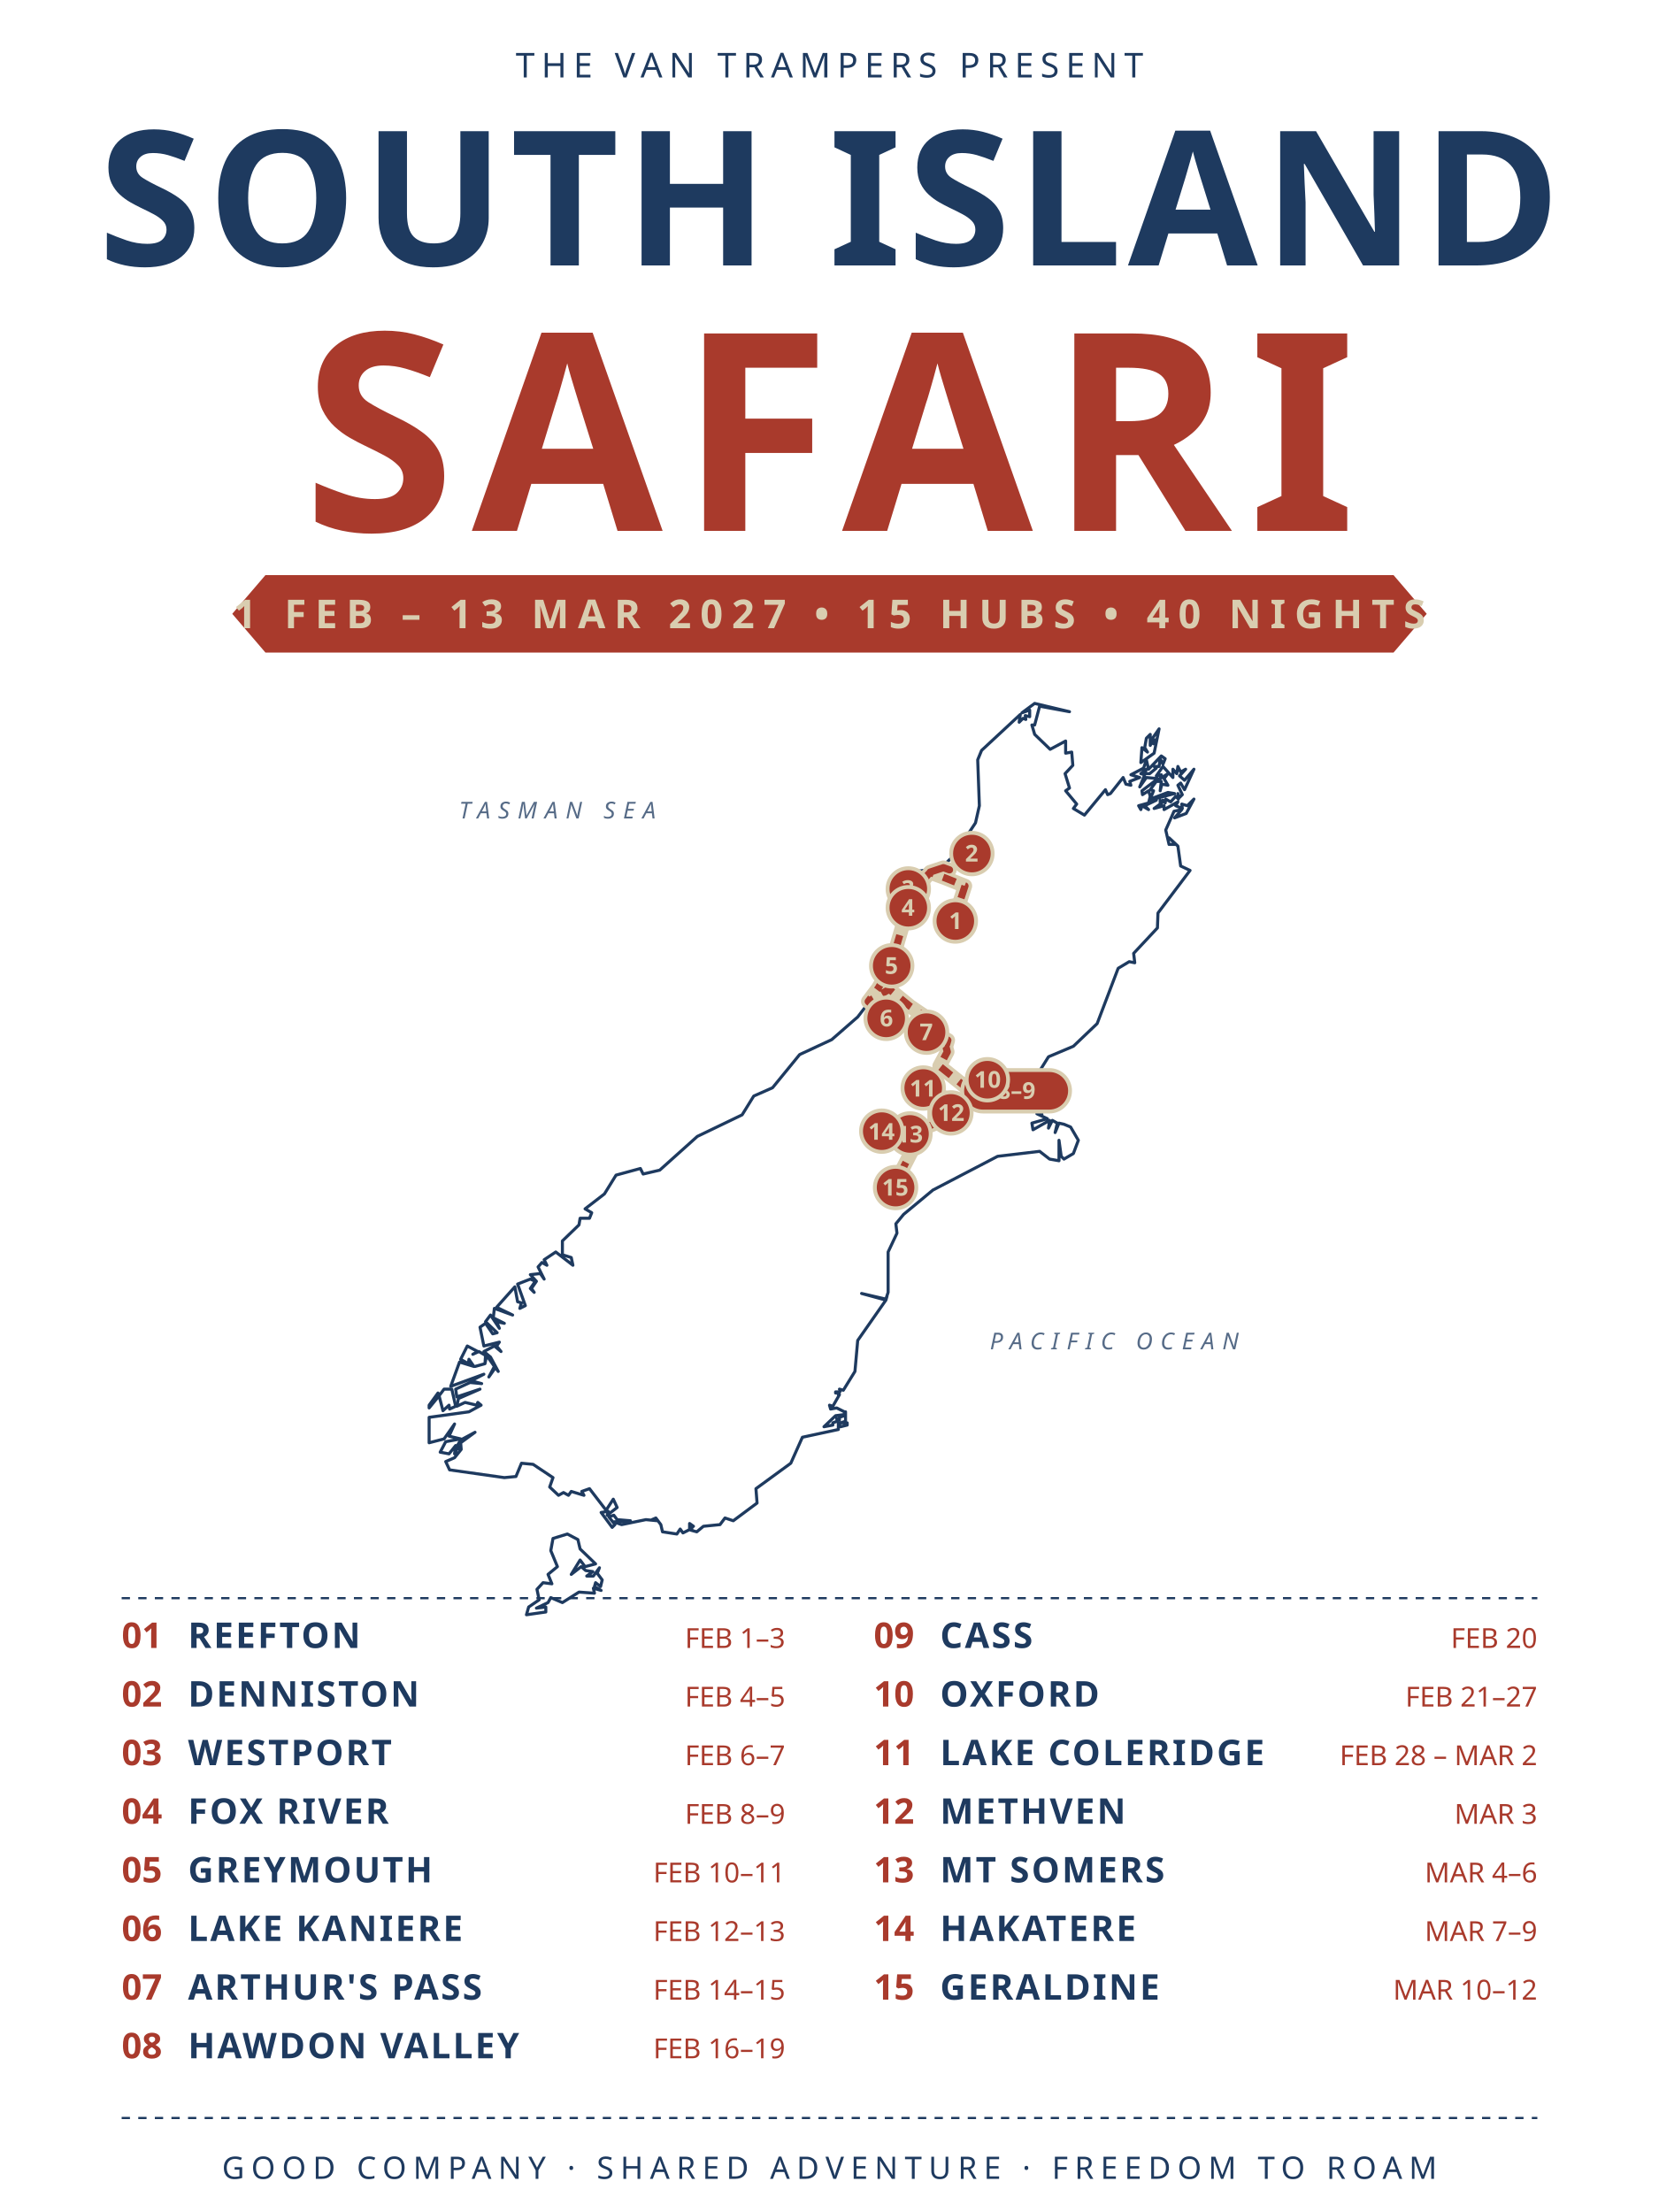
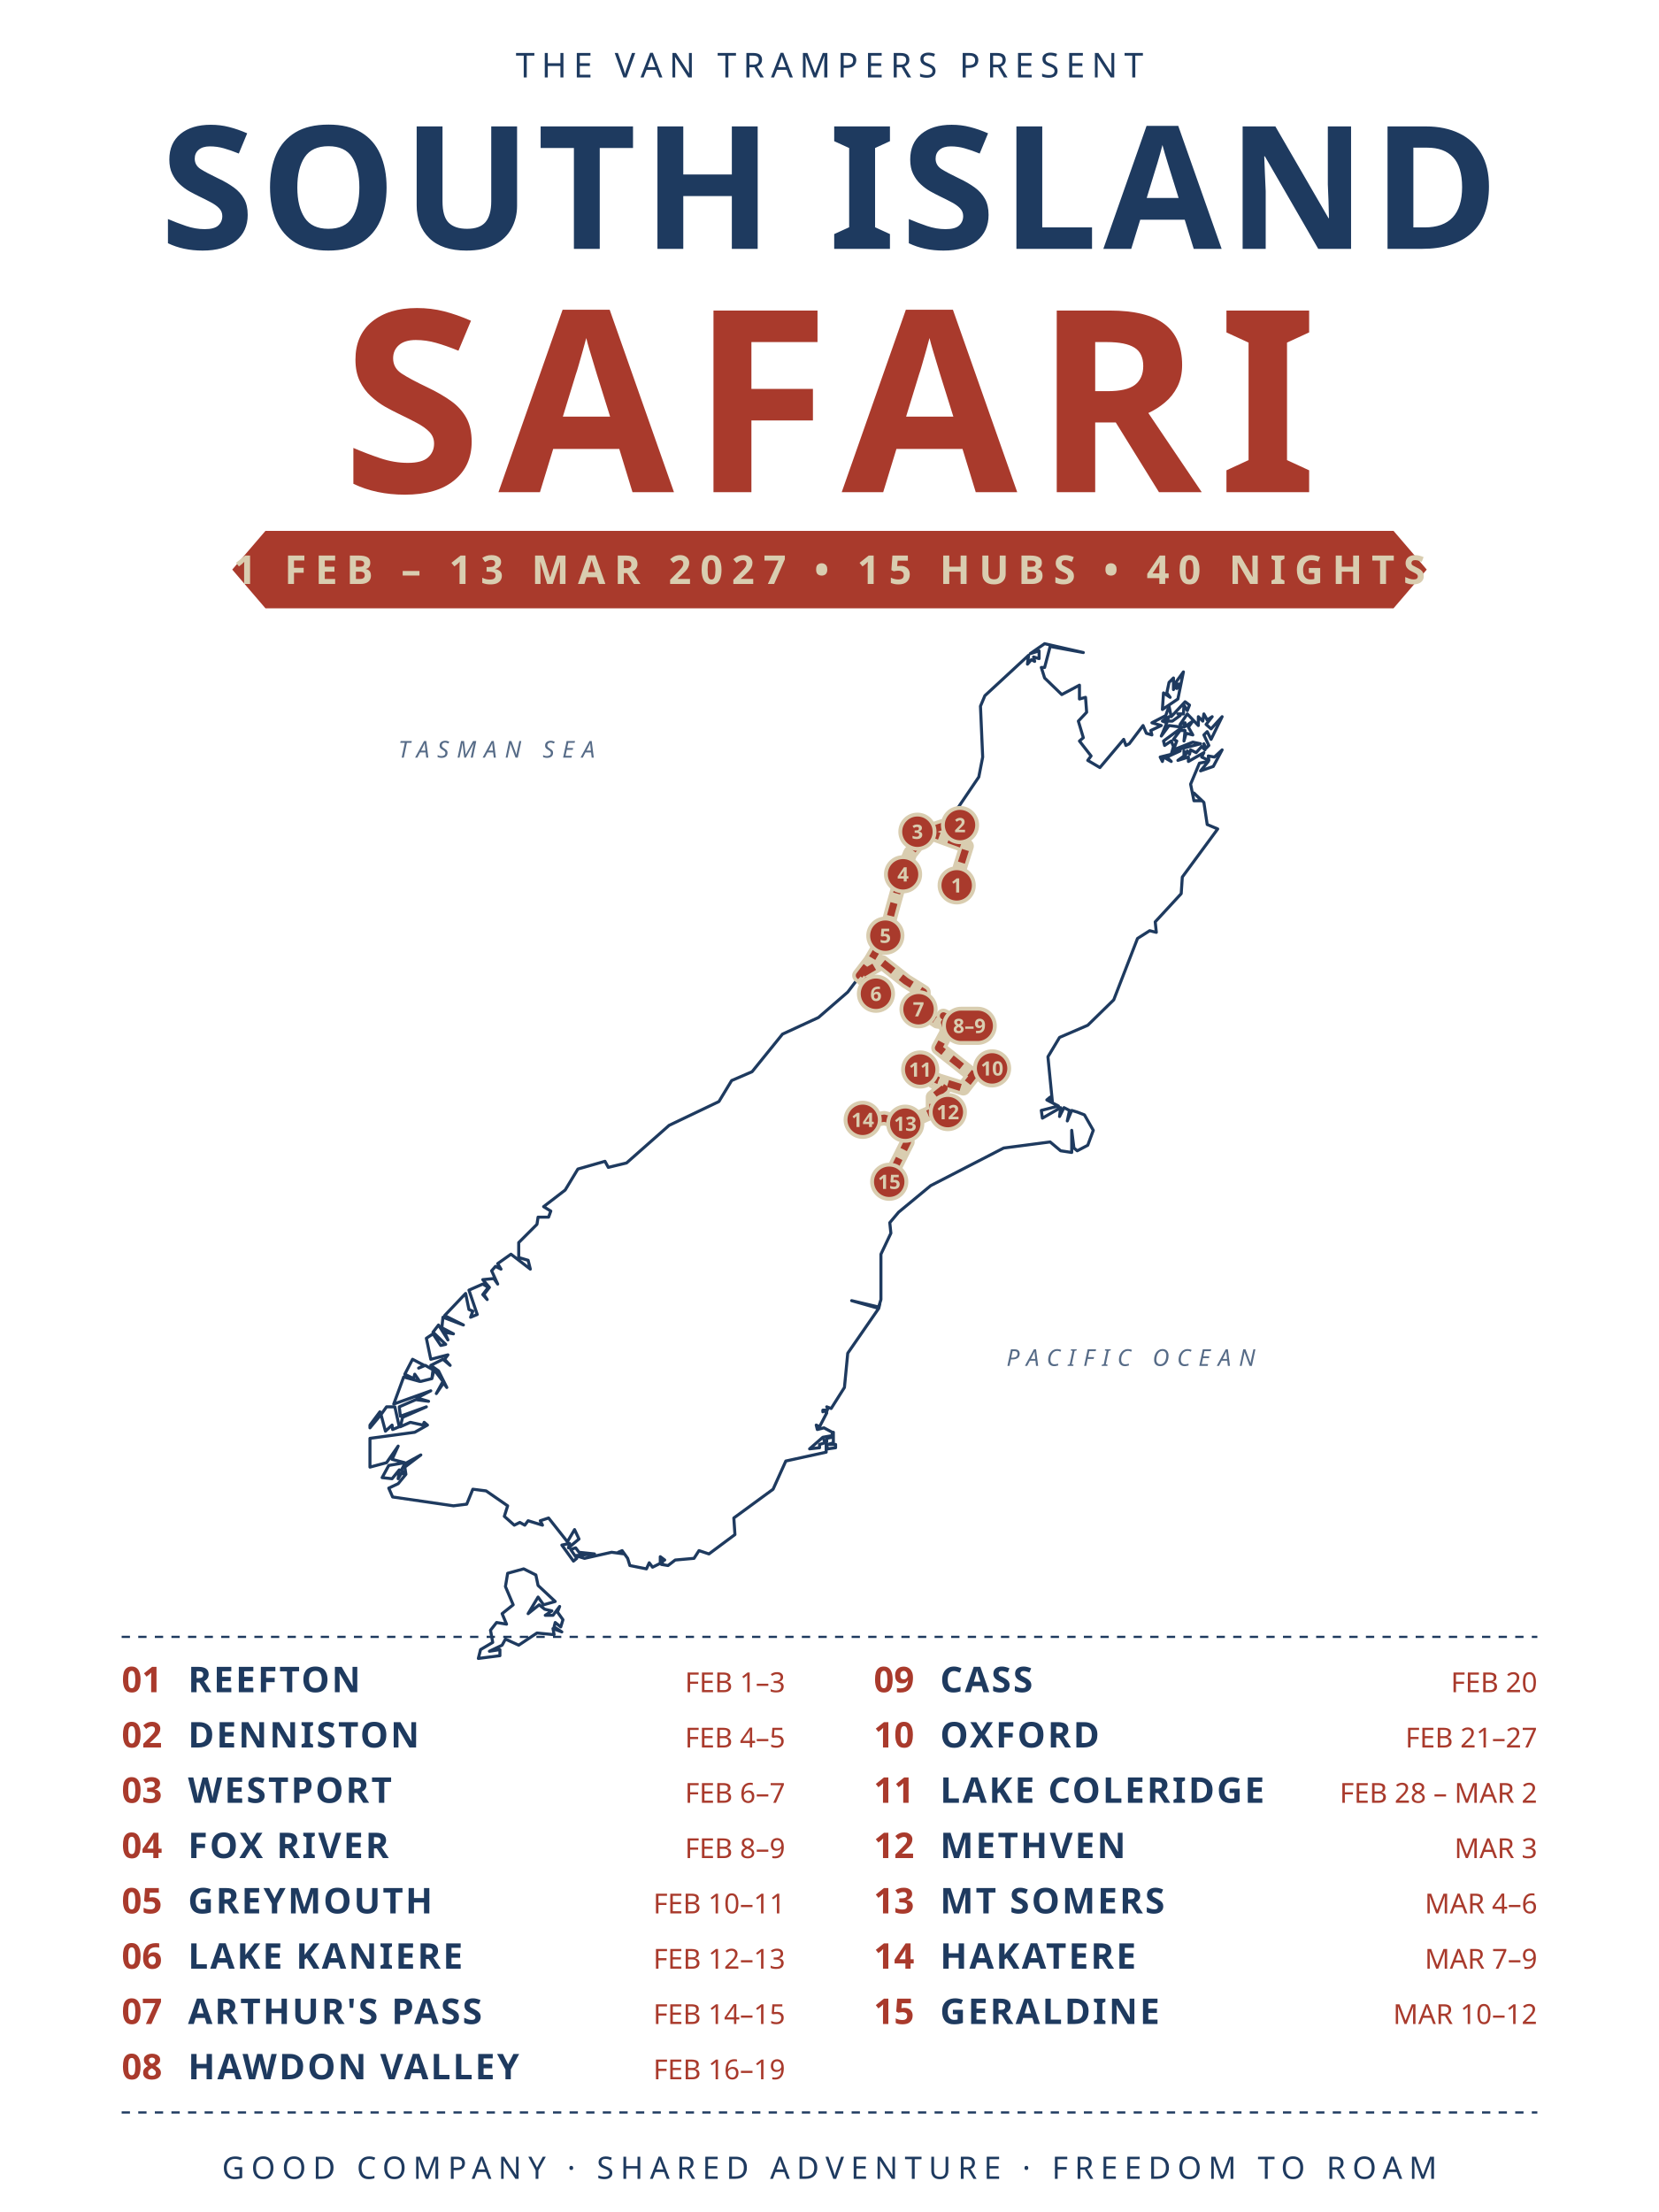
<svg xmlns="http://www.w3.org/2000/svg" viewBox="0 0 300 400" width="300mm" height="400mm">
  <style>
  .kickp{font-family:'Special Elite';font-size:6.2px;letter-spacing:1.2px;fill:#1e3a5f}
-   .t1p{font-family:'Oswald';font-weight:700;font-size:34px;letter-spacing:1px;fill:#1e3a5f}
-   .t2p{font-family:'Oswald';font-weight:700;font-size:50px;letter-spacing:3px;fill:#a93a2c}
+   .t1p{font-family:'Oswald';font-weight:700;font-size:31px;letter-spacing:1px;fill:#1e3a5f}
+   .t2p{font-family:'Oswald';font-weight:700;font-size:46px;letter-spacing:3px;fill:#a93a2c}
  .ribp{fill:#a93a2c} .ribtp{font-family:'Oswald';font-weight:600;font-size:7.2px;letter-spacing:1.6px;fill:#d9cdb0}
  .landp{fill:none;stroke:#1e3a5f;stroke-width:.55;stroke-linejoin:round}
  .route-casep{fill:none;stroke:#d9cdb0;stroke-width:2.6;stroke-linejoin:round}
  .routep{fill:none;stroke:#a93a2c;stroke-width:1.3;stroke-dasharray:2.4 1.8;stroke-linejoin:round}
-   .prp{fill:#a93a2c;stroke:#d9cdb0;stroke-width:.7} .ptp{font-family:'Oswald';font-weight:600;font-size:4.2px;fill:#d9cdb0}
+   .prp{fill:#a93a2c;stroke:#d9cdb0;stroke-width:.7} .ptp{font-family:'Oswald';font-weight:600;font-size:3.6px;fill:#d9cdb0}
  .seap{font-family:'Nunito Sans';font-style:italic;font-size:4.2px;letter-spacing:1.4px;fill:#1e3a5f;opacity:.75}
  .nump{font-family:'Oswald';font-weight:700;font-size:6.4px;fill:#a93a2c}
  .hubp{font-family:'Oswald';font-weight:600;font-size:6.4px;letter-spacing:.4px;fill:#1e3a5f}
  .dtp{font-family:'Special Elite';font-size:5px;fill:#a93a2c}
  .footp{font-family:'Special Elite';font-size:5.6px;letter-spacing:1.2px;fill:#1e3a5f}
  .rulep{stroke:#1e3a5f;stroke-width:.4;stroke-dasharray:1.5 1.5}
</style>
  <text x="150" y="14" text-anchor="middle" class="kickp">THE VAN TRAMPERS PRESENT</text>
-   <text x="150" y="48" text-anchor="middle" class="t1p">SOUTH ISLAND</text>
-   <text x="150" y="96" text-anchor="middle" class="t2p">SAFARI</text>
-   <polygon points="48,104 252,104 258,111 252,118 48,118 42,111" class="ribp" />
-   <text x="150" y="113.6" text-anchor="middle" class="ribtp">1 FEB – 13 MAR 2027 • 15 HUBS • 40 NIGHTS</text>
-   <g transform="translate(75.0,126)">
+   <text x="150" y="45" text-anchor="middle" class="t1p">SOUTH ISLAND</text>
+   <text x="150" y="89" text-anchor="middle" class="t2p">SAFARI</text>
+   <polygon points="48,96 252,96 258,103 252,110 48,110 42,103" class="ribp" />
+   <text x="150" y="105.6" text-anchor="middle" class="ribtp">1 FEB – 13 MAR 2027 • 15 HUBS • 40 NIGHTS</text>
+   <g transform="translate(64.0,115)">
    <text x="8" y="22" class="seap">TASMAN SEA</text>
-     <text x="104" y="118" class="seap">PACIFIC OCEAN</text>
-     <polygon points="116.9,83.1 116.5,80.2 116.5,83.9 114.8,83.6 113.0,82.2 105.4,83.1 93.7,89.2 88.4,93.6 87.0,95.3 87.2,97.0 85.6,100.4 85.6,106.7 85.6,107.7 85.2,108.9 85.2,109.1 85.4,108.4 85.2,108.9 85.1,108.9 80.8,107.9 85.2,109.1 80.1,116.4 79.6,122.0 77.5,125.4 76.8,125.2 77.0,125.4 76.6,126.2 76.6,125.7 76.1,125.7 76.1,125.9 76.4,125.7 76.6,126.2 76.8,126.2 75.6,128.3 75.0,128.1 75.2,128.8 76.3,128.6 77.7,129.3 77.7,129.8 76.1,130.0 74.0,132.0 75.6,131.7 75.6,131.3 76.4,131.0 76.3,130.5 76.8,130.8 76.8,130.3 77.7,130.0 77.9,129.3 77.9,131.0 77.0,131.3 78.2,131.3 78.2,131.7 77.0,132.0 76.6,131.3 76.6,132.5 70.1,133.9 68.0,138.6 61.7,143.2 61.9,145.8 57.6,149.0 56.1,148.5 55.2,149.7 52.2,150.0 51.0,151.0 49.9,150.7 50.1,150.7 50.1,150.2 50.4,150.0 49.7,149.5 49.7,150.5 49.9,150.5 48.5,151.2 48.0,150.5 47.4,151.4 44.8,151.0 44.5,149.7 43.6,148.5 42.9,148.8 43.9,149.0 41.8,148.8 37.4,149.7 36.0,149.2 39.0,149.0 36.6,148.8 36.0,148.0 35.1,148.3 36.2,149.7 35.7,150.2 33.7,147.5 35.0,147.3 34.8,148.0 36.6,146.6 35.9,145.1 34.6,147.1 31.6,143.2 30.2,143.7 30.6,144.4 28.3,143.7 27.8,144.4 26.9,143.9 26.0,144.4 24.4,142.9 25.0,141.2 21.4,138.8 19.3,138.6 18.3,141.0 16.2,141.2 6.3,139.8 5.6,138.3 7.2,137.6 8.4,136.1 8.3,134.9 10.9,133.0 8.3,134.4 7.7,135.4 8.3,136.1 7.7,135.9 7.2,136.9 7.4,135.4 6.2,136.9 4.6,136.6 5.6,134.7 8.3,134.2 6.2,133.7 7.2,131.5 5.3,134.2 2.6,134.9 2.6,130.3 9.8,129.3 12.0,128.1 11.4,127.6 11.2,128.1 9.1,127.6 7.6,128.3 7.9,126.9 11.8,125.2 7.6,126.6 7.4,125.2 10.0,124.0 12.1,124.2 10.2,123.7 12.5,122.5 6.5,124.7 8.1,120.3 10.7,121.1 9.8,119.8 9.7,120.6 8.3,119.8 9.5,117.4 11.4,118.4 10.5,118.9 11.6,118.4 12.8,119.1 12.7,120.6 10.9,121.1 12.7,120.6 13.0,119.1 14.4,121.1 13.4,123.0 14.6,121.3 15.1,122.0 13.7,119.4 12.5,118.4 14.4,117.4 15.6,118.4 14.8,117.4 15.3,116.7 12.5,117.4 11.8,114.0 12.8,113.3 14.1,115.2 14.9,115.0 12.8,113.0 13.7,111.8 15.3,114.2 14.8,113.0 16.2,113.3 14.2,112.3 14.4,110.6 17.7,111.8 14.8,110.4 18.1,106.7 18.6,109.4 19.3,109.6 19.0,110.6 20.0,110.1 18.6,106.2 20.9,105.3 21.8,105.7 20.9,107.0 21.6,107.7 21.1,107.0 22.0,105.7 20.9,104.5 22.7,104.3 23.4,105.3 22.3,103.1 23.0,102.3 23.9,102.8 23.4,101.8 25.5,100.4 28.6,102.8 28.3,101.4 26.7,100.9 26.7,98.4 29.7,95.5 29.9,94.3 31.6,94.3 32.0,93.3 30.8,92.6 34.3,89.9 36.4,86.5 40.8,85.3 41.3,86.3 44.3,85.6 51.1,79.5 59.2,75.6 61.3,72.2 64.7,70.7 69.6,64.7 75.4,62.0 80.1,57.9 84.4,52.3 87.5,45.5 88.4,40.4 90.5,35.0 90.7,31.6 95.2,30.9 97.5,28.7 101.4,22.8 102.1,19.7 101.8,11.4 102.5,9.7 109.5,3.2 109.3,4.6 110.0,3.9 110.5,4.1 110.4,3.4 111.2,3.6 111.2,2.4 109.8,2.9 112.1,1.2 118.4,2.7 113.0,1.7 112.1,5.1 111.6,5.1 112.1,6.8 114.9,9.5 117.7,8.0 117.7,10.2 118.8,10.0 119.0,12.4 117.6,13.9 118.4,16.5 117.7,17.0 119.7,19.4 119.1,20.2 121.1,21.4 124.9,16.8 125.3,17.7 125.8,17.5 128.1,14.6 128.6,15.8 129.5,16.0 129.3,15.3 131.1,14.6 129.5,14.1 131.8,12.9 132.3,11.4 132.7,13.1 135.0,10.7 135.7,11.2 135.3,12.2 134.8,11.2 134.6,12.6 133.7,12.6 134.1,12.9 132.9,13.9 132.0,13.9 132.3,13.1 131.3,13.9 132.0,14.1 131.1,16.3 132.3,14.6 134.4,14.8 131.5,17.0 131.6,17.7 132.7,17.0 133.0,18.0 132.7,19.2 130.9,19.7 131.3,20.4 131.5,19.7 132.7,20.4 132.0,19.7 134.1,18.7 132.9,18.7 137.4,17.5 136.2,17.3 133.0,18.5 133.6,17.0 133.0,16.8 134.1,15.3 135.0,15.3 134.8,17.0 135.1,15.8 136.2,16.0 135.5,14.8 136.2,13.9 134.8,14.8 135.0,14.1 134.1,14.3 135.3,12.6 137.1,14.6 137.1,13.1 137.8,13.9 138.0,12.6 138.5,13.6 139.4,13.1 138.3,14.3 139.2,15.1 140.9,13.1 139.2,16.8 138.5,15.6 138.0,16.0 138.8,17.7 138.3,18.2 138.0,17.5 138.1,18.5 137.6,18.0 136.7,19.0 135.8,18.5 135.7,19.2 135.3,18.7 135.0,19.4 134.8,18.7 134.8,19.4 133.7,20.2 135.5,19.7 135.5,20.4 138.0,19.0 137.6,19.7 138.8,20.2 138.7,19.4 139.7,19.7 140.9,18.5 139.5,21.1 137.4,21.9 138.7,20.4 137.3,20.7 135.8,24.1 136.4,26.7 137.6,26.7 136.4,25.5 138.0,27.0 138.5,30.6 140.2,31.4 134.4,39.1 134.3,41.8 130.0,46.4 130.2,48.1 129.2,47.9 127.2,49.1 123.4,59.1 119.1,63.2 114.6,65.1 112.6,68.3 113.4,75.6 113.0,74.9 112.5,75.4 114.4,76.3 111.6,77.1 111.8,78.3 114.8,76.6 114.6,78.0 115.3,76.6 116.2,77.1 115.8,78.8 116.5,77.1 117.4,77.3 118.6,77.8 120.0,80.2 119.1,82.6 117.4,83.6 116.9,83.1" class="landp" />
-     <polygon points="132.0,9.2 132.3,7.5 133.0,6.8 133.0,8.8 133.4,8.0 133.6,8.5 134.1,7.8 133.2,7.8 134.6,5.8 133.7,10.2 131.3,11.9 131.5,9.2 132.5,10.0 132.0,9.2" class="landp" />
-     <polygon points="5.1,129.1 4.4,126.4 2.6,128.6 2.6,128.1 4.2,125.9 4.4,126.4 5.3,125.2 6.7,125.2 7.4,128.3 6.3,128.8 6.2,128.1 5.1,129.1" class="landp" />
-     <polygon points="30.9,158.0 32.2,158.2 31.1,159.0 32.3,159.0 33.4,157.5 33.0,158.5 33.9,159.7 33.6,160.9 32.7,160.2 32.5,160.9 33.7,161.6 32.3,161.2 32.5,162.1 29.7,161.9 26.7,163.8 24.6,162.9 24.1,163.8 22.0,164.8 23.7,164.6 23.7,165.5 20.2,166.0 20.6,164.6 22.5,163.3 22.1,161.4 23.2,160.2 24.8,160.4 24.1,158.7 25.8,157.3 24.6,154.4 25.0,152.2 27.6,151.4 29.5,152.4 29.9,154.1 32.7,156.8 30.8,157.3 29.9,156.1 28.3,158.7 30.1,157.3 30.9,158.0" class="landp" />
-     <polyline points="97.8,40.5 98.4,37.6 99.5,34.2 96.0,32.8 93.3,31.8 93.2,31.7 95.6,30.9 96.7,31.3 95.6,30.9 93.2,31.7 90.3,35.2 89.2,38.1 88.5,40.4 87.3,44.5 86.2,48.6 83.8,52.7 82.0,55.1 85.3,58.1 82.0,55.1 85.8,52.9 89.6,56.0 92.4,57.9 92.5,60.6 93.3,61.6 94.7,62.6 95.9,62.7 96.2,62.8 96.4,62.1 95.7,61.7 96.4,62.1 96.2,62.8 95.9,62.7 96.3,64.2 94.9,66.8 98.9,70.0 100.5,71.3 103.6,69.2 100.5,71.3 98.9,73.4 94.9,72.2 91.9,70.8 95.8,73.4 94.0,74.9 94.0,77.2 89.5,79.1 87.9,78.8 86.1,78.3 84.4,78.6 86.1,78.3 87.9,78.8 89.5,79.1 89.9,82.1 87.9,86.0 86.9,88.7" class="route-casep" />
-     <polyline points="97.8,40.5 98.4,37.6 99.5,34.2 96.0,32.8 93.3,31.8 93.2,31.7 95.6,30.9 96.7,31.3 95.6,30.9 93.2,31.7 90.3,35.2 89.2,38.1 88.5,40.4 87.3,44.5 86.2,48.6 83.8,52.7 82.0,55.1 85.3,58.1 82.0,55.1 85.8,52.9 89.6,56.0 92.4,57.9 92.5,60.6 93.3,61.6 94.7,62.6 95.9,62.7 96.2,62.8 96.4,62.1 95.7,61.7 96.4,62.1 96.2,62.8 95.9,62.7 96.3,64.2 94.9,66.8 98.9,70.0 100.5,71.3 103.6,69.2 100.5,71.3 98.9,73.4 94.9,72.2 91.9,70.8 95.8,73.4 94.0,74.9 94.0,77.2 89.5,79.1 87.9,78.8 86.1,78.3 84.4,78.6 86.1,78.3 87.9,78.8 89.5,79.1 89.9,82.1 87.9,86.0 86.9,88.7" class="routep" />
+     <text x="118" y="132" class="seap">PACIFIC OCEAN</text>
+     <polygon points="130.2,92.6 129.8,89.4 129.8,93.4 127.8,93.1 125.9,91.5 117.5,92.6 104.3,99.4 98.5,104.2 96.9,106.1 97.1,108.0 95.3,111.8 95.3,118.9 95.3,120.0 94.9,121.3 94.9,121.6 95.1,120.8 94.9,121.3 94.7,121.3 90.0,120.2 94.9,121.6 89.3,129.7 88.7,135.9 86.3,139.7 85.5,139.4 85.7,139.7 85.4,140.5 85.4,140.0 84.8,140.0 84.8,140.3 85.2,140.0 85.4,140.5 85.5,140.5 84.2,143.0 83.6,142.7 83.8,143.5 85.0,143.2 86.5,144.0 86.5,144.6 84.8,144.9 82.4,147.0 84.2,146.8 84.2,146.2 85.2,145.9 85.0,145.4 85.5,145.7 85.5,145.1 86.5,144.9 86.7,144.0 86.7,145.9 85.7,146.2 87.1,146.2 87.1,146.8 85.7,147.0 85.4,146.2 85.4,147.6 78.1,149.2 75.8,154.3 68.7,159.5 68.9,162.5 64.2,166.0 62.4,165.4 61.5,166.8 58.1,167.1 56.8,168.1 55.6,167.9 55.8,167.9 55.8,167.3 56.2,167.1 55.4,166.5 55.4,167.6 55.6,167.6 54.0,168.4 53.4,167.6 52.9,168.7 49.9,168.1 49.5,166.8 48.5,165.4 47.8,165.7 48.9,166.0 46.6,165.7 41.7,166.8 40.1,166.3 43.5,166.0 40.7,165.7 40.1,164.9 39.2,165.2 40.3,166.8 39.7,167.3 37.6,164.4 39.0,164.1 38.8,164.9 40.7,163.3 39.9,161.6 38.6,163.8 35.2,159.5 33.7,160.0 34.1,160.8 31.5,160.0 30.9,160.8 30.0,160.3 29.0,160.8 27.2,159.2 27.8,157.3 23.9,154.6 21.5,154.3 20.4,157.0 18.0,157.3 7.0,155.7 6.3,154.1 8.0,153.3 9.4,151.6 9.2,150.3 12.1,148.1 9.2,149.7 8.6,150.8 9.2,151.6 8.6,151.4 8.0,152.4 8.2,150.8 6.9,152.4 5.1,152.2 6.3,150.0 9.2,149.5 6.9,148.9 8.0,146.5 5.9,149.5 2.9,150.3 2.9,145.1 11.0,144.0 13.3,142.7 12.7,142.2 12.5,142.7 10.2,142.2 8.4,143.0 8.8,141.3 13.1,139.4 8.4,141.1 8.2,139.4 11.2,138.1 13.5,138.4 11.4,137.8 13.9,136.5 7.2,138.9 9.0,134.0 11.9,134.8 11.0,133.5 10.8,134.3 9.2,133.5 10.6,130.8 12.7,131.9 11.7,132.4 12.9,131.9 14.3,132.7 14.1,134.3 12.1,134.8 14.1,134.3 14.5,132.7 16.1,134.8 14.9,137.0 16.2,135.1 16.8,135.9 15.3,132.9 13.9,131.9 16.1,130.8 17.4,131.9 16.4,130.8 17.0,130.0 13.9,130.8 13.1,127.0 14.3,126.2 15.7,128.3 16.6,128.1 14.3,125.9 15.3,124.6 17.0,127.3 16.4,125.9 18.0,126.2 15.9,125.1 16.1,123.2 19.8,124.6 16.4,122.9 20.2,118.9 20.8,121.8 21.5,122.1 21.1,123.2 22.3,122.7 20.8,118.3 23.3,117.2 24.3,117.8 23.3,119.1 24.1,120.0 23.5,119.1 24.5,117.8 23.3,116.4 25.3,116.2 26.0,117.2 24.9,114.8 25.6,114.0 26.6,114.5 26.0,113.5 28.4,111.8 31.9,114.5 31.5,112.9 29.8,112.4 29.8,109.7 33.1,106.4 33.3,105.1 35.2,105.1 35.6,104.0 34.3,103.2 38.2,100.2 40.5,96.4 45.4,95.0 46.0,96.1 49.3,95.3 57.0,88.5 66.0,84.2 68.3,80.4 72.0,78.8 77.5,72.0 84.0,69.0 89.3,64.4 94.0,58.2 97.5,50.6 98.5,44.9 100.8,39.0 101.0,35.2 106.1,34.4 108.6,32.0 113.0,25.5 113.7,21.9 113.3,12.7 114.1,10.8 122.0,3.5 121.8,5.1 122.5,4.3 123.1,4.6 122.9,3.8 123.9,4.1 123.9,2.7 122.3,3.2 124.9,1.4 131.9,3.0 125.9,1.9 124.9,5.7 124.3,5.7 124.9,7.6 128.0,10.6 131.2,8.9 131.2,11.4 132.3,11.1 132.5,13.8 131.0,15.4 131.9,18.4 131.2,19.0 133.3,21.7 132.7,22.5 134.9,23.8 139.2,18.7 139.6,19.8 140.2,19.5 142.7,16.2 143.3,17.6 144.3,17.9 144.1,17.1 146.0,16.2 144.3,15.7 146.8,14.4 147.4,12.7 147.8,14.6 150.3,11.9 151.1,12.5 150.7,13.5 150.1,12.5 150.0,14.1 149.0,14.1 149.4,14.4 148.0,15.4 147.0,15.4 147.4,14.6 146.2,15.4 147.0,15.7 146.0,18.1 147.4,16.2 149.8,16.5 146.4,19.0 146.6,19.8 147.8,19.0 148.2,20.0 147.8,21.4 145.8,21.9 146.2,22.7 146.4,21.9 147.8,22.7 147.0,21.9 149.4,20.8 148.0,20.8 153.1,19.5 151.7,19.2 148.2,20.6 148.8,19.0 148.2,18.7 149.4,17.1 150.3,17.1 150.1,19.0 150.5,17.6 151.7,17.9 150.9,16.5 151.7,15.4 150.1,16.5 150.3,15.7 149.4,16.0 150.7,14.1 152.7,16.2 152.7,14.6 153.5,15.4 153.7,14.1 154.3,15.2 155.2,14.6 154.1,16.0 155.0,16.8 157.0,14.6 155.0,18.7 154.3,17.3 153.7,17.9 154.6,19.8 154.1,20.3 153.7,19.5 153.9,20.6 153.3,20.0 152.3,21.1 151.3,20.6 151.1,21.4 150.7,20.8 150.3,21.7 150.1,20.8 150.1,21.7 149.0,22.5 150.9,21.9 150.9,22.7 153.7,21.1 153.3,21.9 154.6,22.5 154.5,21.7 155.6,21.9 157.0,20.6 155.4,23.6 153.1,24.4 154.5,22.7 152.9,23.0 151.3,26.8 151.9,29.8 153.3,29.8 151.9,28.4 153.7,30.1 154.3,34.1 156.2,34.9 149.8,43.6 149.6,46.6 144.9,51.7 145.1,53.6 143.9,53.3 141.7,54.7 137.4,65.8 132.7,70.4 127.6,72.6 125.5,76.1 126.3,84.2 125.9,83.4 125.3,83.9 127.4,85.0 124.3,85.8 124.5,87.2 127.8,85.3 127.6,86.9 128.4,85.3 129.4,85.8 129.0,87.7 129.8,85.8 130.8,86.1 132.1,86.6 133.7,89.4 132.7,92.1 130.8,93.1 130.2,92.6" class="landp" />
+     <polygon points="147.0,10.3 147.4,8.4 148.2,7.6 148.2,9.7 148.6,8.9 148.8,9.5 149.4,8.7 148.4,8.7 150.0,6.5 149.0,11.4 146.2,13.3 146.4,10.3 147.6,11.1 147.0,10.3" class="landp" />
+     <polygon points="5.7,143.8 4.9,140.8 2.9,143.2 2.9,142.7 4.7,140.3 4.9,140.8 5.9,139.4 7.4,139.4 8.2,143.0 7.0,143.5 6.9,142.7 5.7,143.8" class="landp" />
+     <polygon points="34.5,176.0 35.8,176.3 34.6,177.1 36.0,177.1 37.2,175.5 36.8,176.5 37.8,177.9 37.4,179.2 36.4,178.4 36.2,179.2 37.6,180.1 36.0,179.5 36.2,180.6 33.1,180.3 29.8,182.5 27.4,181.4 26.8,182.5 24.5,183.6 26.4,183.3 26.4,184.4 22.5,184.9 22.9,183.3 25.1,182.0 24.7,179.8 25.8,178.4 27.6,178.7 26.8,176.8 28.8,175.2 27.4,171.9 27.8,169.5 30.7,168.7 32.9,169.8 33.3,171.7 36.4,174.6 34.3,175.2 33.3,173.8 31.5,176.8 33.5,175.2 34.5,176.0" class="landp" />
+     <polyline points="109.0,45.1 109.6,41.8 110.8,38.0 106.9,36.6 103.9,35.5 103.8,35.3 106.5,34.4 107.7,34.9 106.5,34.4 103.8,35.3 100.6,39.3 99.3,42.5 98.6,44.9 97.3,49.6 96.1,54.2 93.4,58.8 91.4,61.4 95.0,64.7 91.4,61.4 95.5,59.0 99.8,62.4 103.0,64.4 103.0,67.5 103.9,68.6 105.5,69.7 106.8,69.9 107.2,70.0 107.4,69.1 106.6,68.7 107.4,69.1 107.2,70.0 106.8,69.9 107.3,71.5 105.7,74.5 110.1,78.0 112.0,79.5 115.4,77.1 112.0,79.5 110.2,81.8 105.7,80.4 102.4,78.9 106.7,81.8 104.7,83.4 104.7,86.0 99.7,88.2 97.9,87.7 95.9,87.2 94.0,87.5 95.9,87.2 97.9,87.7 99.7,88.2 100.1,91.5 97.9,95.9 96.8,98.7" class="route-casep" />
+     <polyline points="109.0,45.1 109.6,41.8 110.8,38.0 106.9,36.6 103.9,35.5 103.8,35.3 106.5,34.4 107.7,34.9 106.5,34.4 103.8,35.3 100.6,39.3 99.3,42.5 98.6,44.9 97.3,49.6 96.1,54.2 93.4,58.8 91.4,61.4 95.0,64.7 91.4,61.4 95.5,59.0 99.8,62.4 103.0,64.4 103.0,67.5 103.9,68.6 105.5,69.7 106.8,69.9 107.2,70.0 107.4,69.1 106.6,68.7 107.4,69.1 107.2,70.0 106.8,69.9 107.3,71.5 105.7,74.5 110.1,78.0 112.0,79.5 115.4,77.1 112.0,79.5 110.2,81.8 105.7,80.4 102.4,78.9 106.7,81.8 104.7,83.4 104.7,86.0 99.7,88.2 97.9,87.7 95.9,87.2 94.0,87.5 95.9,87.2 97.9,87.7 99.7,88.2 100.1,91.5 97.9,95.9 96.8,98.7" class="routep" />
    <g>
-       <rect x="94.0" y="36.8" width="7.5" height="7.5" rx="3.75" class="prp" />
-       <text x="97.8" y="42.0" text-anchor="middle" class="ptp">1</text>
+       <rect x="105.9" y="42.0" width="6.2" height="6.2" rx="3.1" class="prp" />
+       <text x="109.0" y="46.4" text-anchor="middle" class="ptp">1</text>
    </g>
    <g>
-       <rect x="97.0" y="24.6" width="7.5" height="7.5" rx="3.75" class="prp" />
-       <text x="100.7" y="29.8" text-anchor="middle" class="ptp">2</text>
+       <rect x="106.5" y="31.1" width="6.2" height="6.2" rx="3.1" class="prp" />
+       <text x="109.6" y="35.5" text-anchor="middle" class="ptp">2</text>
    </g>
    <g>
-       <rect x="85.5" y="31.0" width="7.5" height="7.5" rx="3.75" class="prp" />
-       <text x="89.2" y="36.2" text-anchor="middle" class="ptp">3</text>
+       <rect x="98.8" y="32.3" width="6.2" height="6.2" rx="3.1" class="prp" />
+       <text x="101.9" y="36.7" text-anchor="middle" class="ptp">3</text>
    </g>
    <g>
-       <rect x="85.5" y="34.4" width="7.5" height="7.5" rx="3.75" class="prp" />
-       <text x="89.2" y="39.6" text-anchor="middle" class="ptp">4</text>
+       <rect x="96.2" y="40.0" width="6.2" height="6.2" rx="3.1" class="prp" />
+       <text x="99.3" y="44.4" text-anchor="middle" class="ptp">4</text>
    </g>
    <g>
-       <rect x="82.5" y="44.9" width="7.5" height="7.5" rx="3.75" class="prp" />
-       <text x="86.2" y="50.1" text-anchor="middle" class="ptp">5</text>
+       <rect x="93.0" y="51.1" width="6.2" height="6.2" rx="3.1" class="prp" />
+       <text x="96.1" y="55.5" text-anchor="middle" class="ptp">5</text>
    </g>
    <g>
-       <rect x="81.5" y="54.4" width="7.5" height="7.5" rx="3.75" class="prp" />
-       <text x="85.3" y="59.6" text-anchor="middle" class="ptp">6</text>
+       <rect x="91.3" y="61.6" width="6.2" height="6.2" rx="3.1" class="prp" />
+       <text x="94.4" y="66.0" text-anchor="middle" class="ptp">6</text>
    </g>
    <g>
-       <rect x="88.8" y="56.9" width="7.5" height="7.5" rx="3.75" class="prp" />
-       <text x="92.5" y="62.1" text-anchor="middle" class="ptp">7</text>
+       <rect x="99.0" y="64.4" width="6.2" height="6.2" rx="3.1" class="prp" />
+       <text x="102.1" y="68.8" text-anchor="middle" class="ptp">7</text>
    </g>
    <g>
-       <rect x="99.0" y="67.5" width="19.5" height="7.5" rx="3.75" class="prp" />
-       <text x="108.8" y="72.7" text-anchor="middle" class="ptp">8–9</text>
+       <rect x="106.7" y="67.4" width="9.2" height="6.2" rx="3.1" class="prp" />
+       <text x="111.3" y="71.8" text-anchor="middle" class="ptp">8–9</text>
    </g>
    <g>
-       <rect x="99.8" y="65.5" width="7.5" height="7.5" rx="3.75" class="prp" />
-       <text x="103.6" y="70.7" text-anchor="middle" class="ptp">10</text>
+       <rect x="112.3" y="75.1" width="6.2" height="6.2" rx="3.1" class="prp" />
+       <text x="115.4" y="79.5" text-anchor="middle" class="ptp">10</text>
    </g>
    <g>
-       <rect x="88.2" y="67.0" width="7.5" height="7.5" rx="3.75" class="prp" />
-       <text x="91.9" y="72.3" text-anchor="middle" class="ptp">11</text>
+       <rect x="99.3" y="75.3" width="6.2" height="6.2" rx="3.1" class="prp" />
+       <text x="102.4" y="79.7" text-anchor="middle" class="ptp">11</text>
    </g>
    <g>
-       <rect x="93.2" y="71.5" width="7.5" height="7.5" rx="3.75" class="prp" />
-       <text x="97.0" y="76.7" text-anchor="middle" class="ptp">12</text>
+       <rect x="104.3" y="83.0" width="6.2" height="6.2" rx="3.1" class="prp" />
+       <text x="107.4" y="87.4" text-anchor="middle" class="ptp">12</text>
    </g>
    <g>
-       <rect x="85.8" y="75.3" width="7.5" height="7.5" rx="3.75" class="prp" />
-       <text x="89.5" y="80.6" text-anchor="middle" class="ptp">13</text>
+       <rect x="96.6" y="85.1" width="6.2" height="6.2" rx="3.1" class="prp" />
+       <text x="99.7" y="89.5" text-anchor="middle" class="ptp">13</text>
    </g>
    <g>
-       <rect x="80.7" y="74.8" width="7.5" height="7.5" rx="3.75" class="prp" />
-       <text x="84.4" y="80.1" text-anchor="middle" class="ptp">14</text>
+       <rect x="88.9" y="84.4" width="6.2" height="6.2" rx="3.1" class="prp" />
+       <text x="92.0" y="88.8" text-anchor="middle" class="ptp">14</text>
    </g>
    <g>
-       <rect x="83.2" y="85.0" width="7.5" height="7.5" rx="3.75" class="prp" />
-       <text x="86.9" y="90.2" text-anchor="middle" class="ptp">15</text>
+       <rect x="93.7" y="95.6" width="6.2" height="6.2" rx="3.1" class="prp" />
+       <text x="96.8" y="100.0" text-anchor="middle" class="ptp">15</text>
    </g>
  </g>
-   <line x1="22" y1="289" x2="278" y2="289" class="rulep" />
-   <text x="22" y="298.0" class="nump">01</text>
-   <text x="34" y="298.0" class="hubp">REEFTON</text>
-   <text x="142" y="298.0" text-anchor="end" class="dtp">FEB 1–3</text>
-   <text x="22" y="308.6" class="nump">02</text>
-   <text x="34" y="308.6" class="hubp">DENNISTON</text>
-   <text x="142" y="308.6" text-anchor="end" class="dtp">FEB 4–5</text>
-   <text x="22" y="319.2" class="nump">03</text>
-   <text x="34" y="319.2" class="hubp">WESTPORT</text>
-   <text x="142" y="319.2" text-anchor="end" class="dtp">FEB 6–7</text>
-   <text x="22" y="329.8" class="nump">04</text>
-   <text x="34" y="329.8" class="hubp">FOX RIVER</text>
-   <text x="142" y="329.8" text-anchor="end" class="dtp">FEB 8–9</text>
-   <text x="22" y="340.4" class="nump">05</text>
-   <text x="34" y="340.4" class="hubp">GREYMOUTH</text>
-   <text x="142" y="340.4" text-anchor="end" class="dtp">FEB 10–11</text>
-   <text x="22" y="351.0" class="nump">06</text>
-   <text x="34" y="351.0" class="hubp">LAKE KANIERE</text>
-   <text x="142" y="351.0" text-anchor="end" class="dtp">FEB 12–13</text>
-   <text x="22" y="361.6" class="nump">07</text>
-   <text x="34" y="361.6" class="hubp">ARTHUR'S PASS</text>
-   <text x="142" y="361.6" text-anchor="end" class="dtp">FEB 14–15</text>
-   <text x="22" y="372.2" class="nump">08</text>
-   <text x="34" y="372.2" class="hubp">HAWDON VALLEY</text>
-   <text x="142" y="372.2" text-anchor="end" class="dtp">FEB 16–19</text>
-   <text x="158" y="298.0" class="nump">09</text>
-   <text x="170" y="298.0" class="hubp">CASS</text>
-   <text x="278" y="298.0" text-anchor="end" class="dtp">FEB 20</text>
-   <text x="158" y="308.6" class="nump">10</text>
-   <text x="170" y="308.6" class="hubp">OXFORD</text>
-   <text x="278" y="308.6" text-anchor="end" class="dtp">FEB 21–27</text>
-   <text x="158" y="319.2" class="nump">11</text>
-   <text x="170" y="319.2" class="hubp">LAKE COLERIDGE</text>
-   <text x="278" y="319.2" text-anchor="end" class="dtp">FEB 28 – MAR 2</text>
-   <text x="158" y="329.8" class="nump">12</text>
-   <text x="170" y="329.8" class="hubp">METHVEN</text>
-   <text x="278" y="329.8" text-anchor="end" class="dtp">MAR 3</text>
-   <text x="158" y="340.4" class="nump">13</text>
-   <text x="170" y="340.4" class="hubp">MT SOMERS</text>
-   <text x="278" y="340.4" text-anchor="end" class="dtp">MAR 4–6</text>
-   <text x="158" y="351.0" class="nump">14</text>
-   <text x="170" y="351.0" class="hubp">HAKATERE</text>
-   <text x="278" y="351.0" text-anchor="end" class="dtp">MAR 7–9</text>
-   <text x="158" y="361.6" class="nump">15</text>
-   <text x="170" y="361.6" class="hubp">GERALDINE</text>
-   <text x="278" y="361.6" text-anchor="end" class="dtp">MAR 10–12</text>
-   <line x1="22" y1="383" x2="278" y2="383" class="rulep" />
+   <line x1="22" y1="296" x2="278" y2="296" class="rulep" />
+   <text x="22" y="306" class="nump">01</text>
+   <text x="34" y="306" class="hubp">REEFTON</text>
+   <text x="142" y="306" text-anchor="end" class="dtp">FEB 1–3</text>
+   <text x="22" y="316" class="nump">02</text>
+   <text x="34" y="316" class="hubp">DENNISTON</text>
+   <text x="142" y="316" text-anchor="end" class="dtp">FEB 4–5</text>
+   <text x="22" y="326" class="nump">03</text>
+   <text x="34" y="326" class="hubp">WESTPORT</text>
+   <text x="142" y="326" text-anchor="end" class="dtp">FEB 6–7</text>
+   <text x="22" y="336" class="nump">04</text>
+   <text x="34" y="336" class="hubp">FOX RIVER</text>
+   <text x="142" y="336" text-anchor="end" class="dtp">FEB 8–9</text>
+   <text x="22" y="346" class="nump">05</text>
+   <text x="34" y="346" class="hubp">GREYMOUTH</text>
+   <text x="142" y="346" text-anchor="end" class="dtp">FEB 10–11</text>
+   <text x="22" y="356" class="nump">06</text>
+   <text x="34" y="356" class="hubp">LAKE KANIERE</text>
+   <text x="142" y="356" text-anchor="end" class="dtp">FEB 12–13</text>
+   <text x="22" y="366" class="nump">07</text>
+   <text x="34" y="366" class="hubp">ARTHUR'S PASS</text>
+   <text x="142" y="366" text-anchor="end" class="dtp">FEB 14–15</text>
+   <text x="22" y="376" class="nump">08</text>
+   <text x="34" y="376" class="hubp">HAWDON VALLEY</text>
+   <text x="142" y="376" text-anchor="end" class="dtp">FEB 16–19</text>
+   <text x="158" y="306" class="nump">09</text>
+   <text x="170" y="306" class="hubp">CASS</text>
+   <text x="278" y="306" text-anchor="end" class="dtp">FEB 20</text>
+   <text x="158" y="316" class="nump">10</text>
+   <text x="170" y="316" class="hubp">OXFORD</text>
+   <text x="278" y="316" text-anchor="end" class="dtp">FEB 21–27</text>
+   <text x="158" y="326" class="nump">11</text>
+   <text x="170" y="326" class="hubp">LAKE COLERIDGE</text>
+   <text x="278" y="326" text-anchor="end" class="dtp">FEB 28 – MAR 2</text>
+   <text x="158" y="336" class="nump">12</text>
+   <text x="170" y="336" class="hubp">METHVEN</text>
+   <text x="278" y="336" text-anchor="end" class="dtp">MAR 3</text>
+   <text x="158" y="346" class="nump">13</text>
+   <text x="170" y="346" class="hubp">MT SOMERS</text>
+   <text x="278" y="346" text-anchor="end" class="dtp">MAR 4–6</text>
+   <text x="158" y="356" class="nump">14</text>
+   <text x="170" y="356" class="hubp">HAKATERE</text>
+   <text x="278" y="356" text-anchor="end" class="dtp">MAR 7–9</text>
+   <text x="158" y="366" class="nump">15</text>
+   <text x="170" y="366" class="hubp">GERALDINE</text>
+   <text x="278" y="366" text-anchor="end" class="dtp">MAR 10–12</text>
+   <line x1="22" y1="382" x2="278" y2="382" class="rulep" />
  <text x="150" y="394" text-anchor="middle" class="footp">GOOD COMPANY · SHARED ADVENTURE · FREEDOM TO ROAM</text>
</svg>
